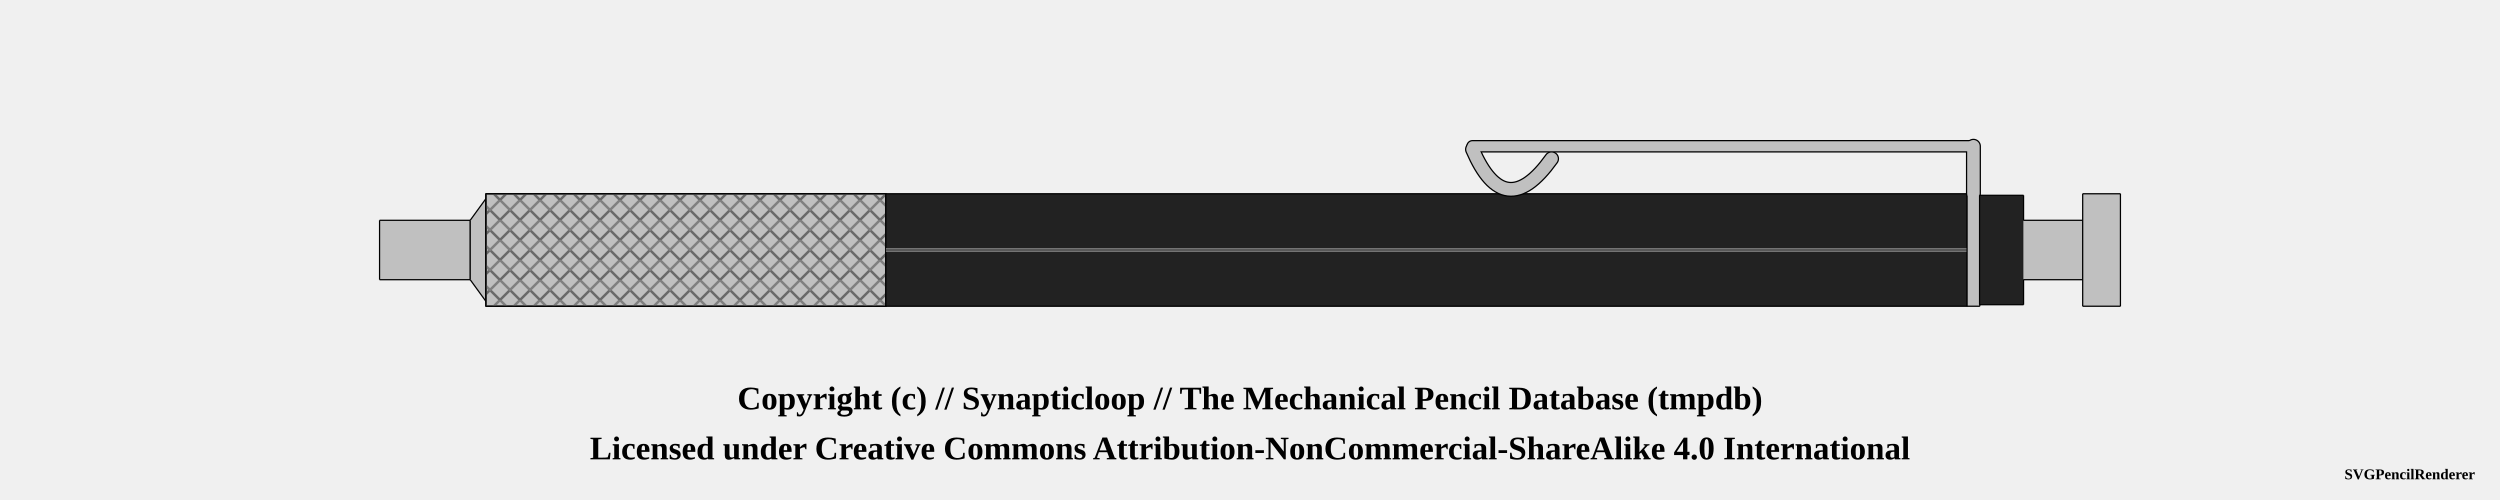
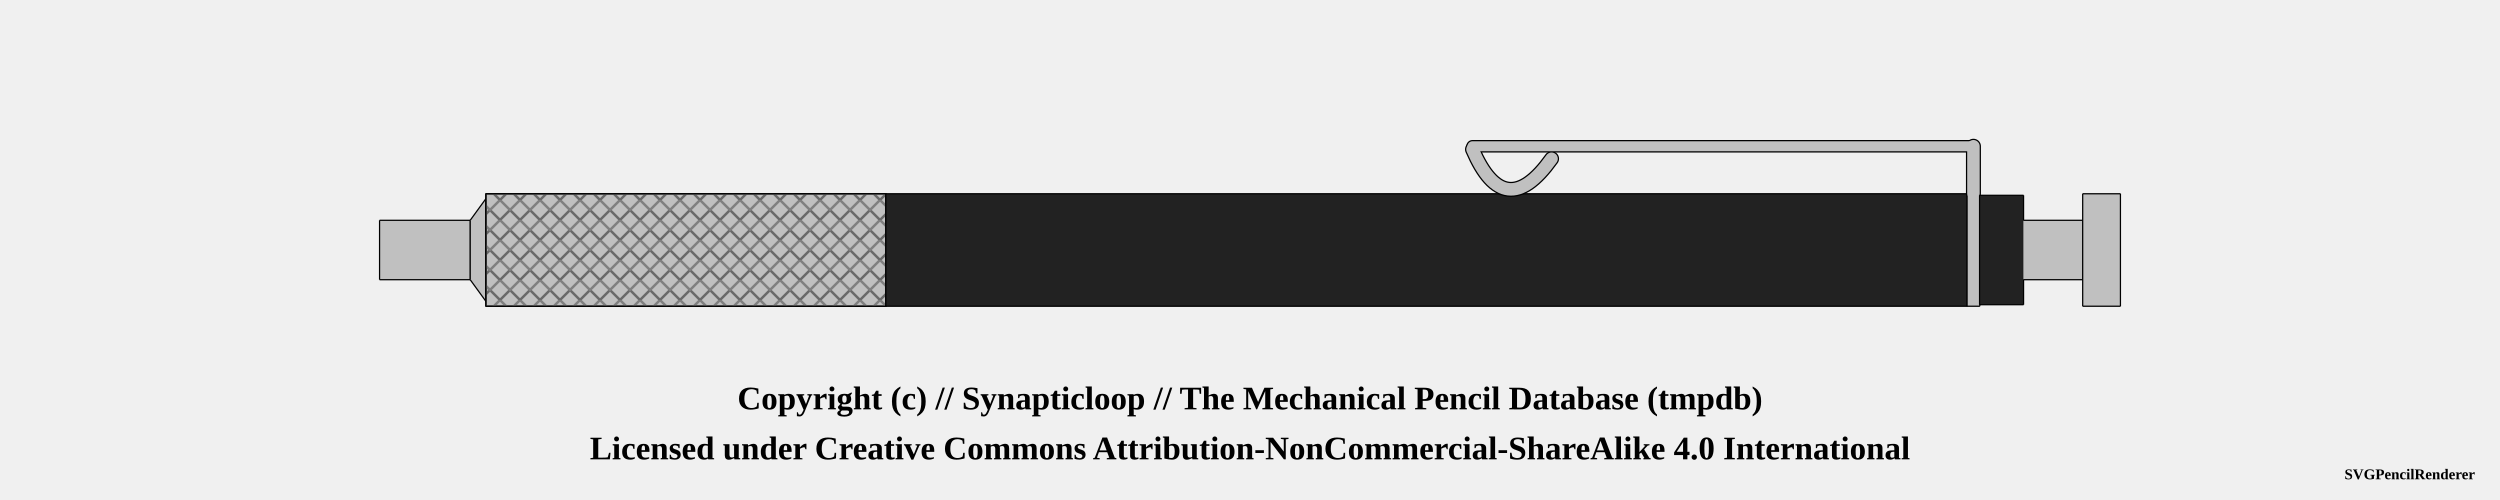
<svg xmlns="http://www.w3.org/2000/svg" width="1000" height="200">
  <pattern id="knurled-large" patternUnits="userSpaceOnUse" width="12" height="12">
    <path stroke="dimgray" stroke-linecap="round" stroke-width="1" d="M 6,6 L 12,12" />
    <path stroke="dimgray" stroke-linecap="round" stroke-width="1" d="M 6,6 L 0,12" />
    <path stroke="gray" stroke-linecap="round" stroke-width="1" d="M 6,6 L 12,0" />
    <path stroke="gray" stroke-linecap="round" stroke-width="1" d="M 6,6 L 0,0" />
  </pattern>
  <pattern id="knurled-small" patternUnits="userSpaceOnUse" width="4" height="4">
    <path stroke="dimgray" stroke-linecap="round" stroke-width="1" d="M 2,2 L 4,4" />
    <path stroke="dimgray" stroke-linecap="round" stroke-width="1" d="M 2,2 L 0,4" />
    <path stroke="gray" stroke-linecap="round" stroke-width="1" d="M 2,2 L 4,0" />
    <path stroke="gray" stroke-linecap="round" stroke-width="1" d="M 2,2 L 0,0" />
  </pattern>
  <pattern id="knurled" patternUnits="userSpaceOnUse" width="8" height="8">
    <path stroke="dimgray" stroke-linecap="round" stroke-width="1" d="M 4,4 L 8,8" />
    <path stroke="dimgray" stroke-linecap="round" stroke-width="1" d="M 4,4 L 0,8" />
    <path stroke="gray" stroke-linecap="round" stroke-width="1" d="M 4,4 L 8,0" />
    <path stroke="gray" stroke-linecap="round" stroke-width="1" d="M 4,4 L 0,0" />
  </pattern>
  <pattern id="lined" patternUnits="userSpaceOnUse" width="3" height="3">
    <path stroke="dimgray" stroke-linecap="round" stroke-width="1" d="M 0,0 L 3,0" />
  </pattern>
  <pattern id="ridged" patternUnits="userSpaceOnUse" width="3" height="3">
    <path stroke="dimgray" stroke-linecap="round" stroke-width="1" d="M 0,0 L 0,3" />
  </pattern>
  <pattern id="spring" patternUnits="userSpaceOnUse" width="8" height="60">
    <path stroke="dimgray" stroke-linecap="round" stroke-width="2" d="M 1,1 L 8,60" />
    <path stroke="white" stroke-linecap="round" stroke-width="1" d="M 1,1 L 8,60" />
  </pattern>
  <g transform="rotate(0 0 0)">
    <path d="M151.825 88.125 L188.175 88.125 L188.175 111.875 L151.825 111.875 L151.825 88.125" stroke-width="0" stroke="none" stroke-linejoin="round" fill="silver" fill-opacity="1" />
    <path d="M151.825 88.125 L188.175 88.125 M188.175 111.875 L151.825 111.875" stroke-width="0.5" stroke="black" stroke-linejoin="round" fill="silver" fill-opacity="1" />
    <path d="M188.175 88.125 L188.175 111.875" stroke-width="0.5" stroke="black" stroke-linejoin="round" fill="silver" fill-opacity="1" />
    <path d="M151.825 88.125 L151.825 111.875" stroke-width="0.5" stroke="black" stroke-linejoin="round" fill="silver" fill-opacity="1" />
    <path d="M188.075 88.125 L194.425 79.375 L194.425 120.625 L188.075 111.875 L188.075 88.125" stroke-width="0" stroke="none" stroke-linejoin="round" fill="silver" fill-opacity="1" />
    <path d="M188.075 88.125 L194.425 79.375 M194.425 120.625 L188.075 111.875" stroke-width="0.5" stroke="black" stroke-linejoin="round" fill="silver" fill-opacity="1" />
    <path d="M194.425 79.375 L194.425 120.625" stroke-width="0.5" stroke="black" stroke-linejoin="round" fill="silver" fill-opacity="1" />
    <path d="M188.075 88.125 L188.075 111.875" stroke-width="0.5" stroke="black" stroke-linejoin="round" fill="silver" fill-opacity="1" />
    <path d="M194.325 77.5 L354.425 77.5 L354.425 122.5 L194.325 122.5 L194.325 77.5" stroke-width="0" stroke="none" stroke-linejoin="round" fill="silver" fill-opacity="1" />
    <path d="M194.325 77.5 L354.425 77.5 M354.425 122.5 L194.325 122.5" stroke-width="0.5" stroke="black" stroke-linejoin="round" fill="silver" fill-opacity="1" />
    <path d="M354.425 77.5 L354.425 122.5" stroke-width="0.5" stroke="black" stroke-linejoin="round" fill="silver" fill-opacity="1" />
    <path d="M194.325 77.5 L194.325 122.5" stroke-width="0.5" stroke="black" stroke-linejoin="round" fill="silver" fill-opacity="1" />
    <path d="M194.375 77.5 L354.375 77.5 L354.375 122.5 L194.375 122.5 Z" stroke-width="0.5" stroke="black" fill="url(#knurled)" />
    <path d="M354.325 77.5 L786.925 77.5 L786.925 122.5 L354.325 122.5 L354.325 77.5" stroke-width="0" stroke="none" stroke-linejoin="round" fill="#222222" fill-opacity="1" />
    <path d="M354.325 77.5 L786.925 77.5 M786.925 122.5 L354.325 122.5" stroke-width="0.5" stroke="black" stroke-linejoin="round" fill="#222222" fill-opacity="1" />
    <path d="M786.925 77.5 L786.925 122.5" stroke-width="0.5" stroke="black" stroke-linejoin="round" fill="#222222" fill-opacity="1" />
    <path d="M354.325 77.5 L354.325 122.5" stroke-width="0.5" stroke="black" stroke-linejoin="round" fill="#222222" fill-opacity="1" />
-     <line x1="354.375" y1="100" x2="786.875" y2="100" stroke-width="1.5" stroke="gray" fill="gray" stroke-opacity="1.0" />
-     <line x1="354.375" y1="100" x2="786.875" y2="100" stroke-width="0.5" stroke="black" fill="none" stroke-opacity="0.5" />
    <path d="M589 59.75 Q601.875 89.75 620.625 63.5" stroke-width="6" stroke="black" fill="none" stroke-linecap="round" />
    <line x1="589" y1="58.5" x2="789.375" y2="58.5" stroke-width="5" stroke="black" fill="dimgray" stroke-linecap="round" />
    <line x1="789.375" y1="58.5" x2="789.375" y2="77.25" stroke-width="6" stroke="black" fill="dimgray" stroke-linecap="round" />
    <path d="M786.825 77.5 L791.925 77.5 L791.925 122.5 L786.825 122.5 L786.825 77.5" stroke-width="0" stroke="none" stroke-linejoin="round" fill="silver" fill-opacity="1" />
    <path d="M786.825 77.5 L791.925 77.5 M791.925 122.5 L786.825 122.5" stroke-width="0.5" stroke="black" stroke-linejoin="round" fill="silver" fill-opacity="1" />
    <path d="M791.925 77.5 L791.925 122.5" stroke-width="0.5" stroke="black" stroke-linejoin="round" fill="silver" fill-opacity="1" />
    <path d="M786.825 77.5 L786.825 122.5" stroke-width="0.5" stroke="black" stroke-linejoin="round" fill="silver" fill-opacity="1" />
    <path d="M589 59.75 Q601.875 89.75 620.625 63.5" stroke-width="5" stroke="silver" fill="none" stroke-linecap="round" />
    <line x1="589" y1="58.5" x2="789.375" y2="58.5" stroke-width="4" stroke="silver" fill="silver" stroke-linecap="round" />
    <line x1="789.375" y1="58.5" x2="789.375" y2="77.25" stroke-width="5" stroke="silver" fill="silver" stroke-linecap="round" />
    <path d="M791.825 78.125 L809.425 78.125 L809.425 121.875 L791.825 121.875 L791.825 78.125" stroke-width="0" stroke="none" stroke-linejoin="round" fill="#222222" fill-opacity="1" />
    <path d="M791.825 78.125 L809.425 78.125 M809.425 121.875 L791.825 121.875" stroke-width="0.5" stroke="black" stroke-linejoin="round" fill="#222222" fill-opacity="1" />
    <path d="M809.425 78.125 L809.425 121.875" stroke-width="0.5" stroke="black" stroke-linejoin="round" fill="#222222" fill-opacity="1" />
    <path d="M791.825 78.125 L791.825 121.875" stroke-width="0.5" stroke="black" stroke-linejoin="round" fill="#222222" fill-opacity="1" />
    <path d="M809.325 88.125 L833.175 88.125 L833.175 111.875 L809.325 111.875 L809.325 88.125" stroke-width="0" stroke="none" stroke-linejoin="round" fill="silver" fill-opacity="1" />
    <path d="M809.325 88.125 L833.175 88.125 M833.175 111.875 L809.325 111.875" stroke-width="0.5" stroke="black" stroke-linejoin="round" fill="silver" fill-opacity="1" />
    <path d="M833.175 88.125 L833.175 111.875" stroke-width="0.5" stroke="black" stroke-linejoin="round" fill="silver" fill-opacity="1" />
    <path d="M833.075 77.5 L848.175 77.5 L848.175 122.5 L833.075 122.5 L833.075 77.5" stroke-width="0" stroke="none" stroke-linejoin="round" fill="silver" fill-opacity="1" />
    <path d="M833.075 77.5 L848.175 77.5 M848.175 122.5 L833.075 122.5" stroke-width="0.5" stroke="black" stroke-linejoin="round" fill="silver" fill-opacity="1" />
    <path d="M848.175 77.5 L848.175 122.5" stroke-width="0.5" stroke="black" stroke-linejoin="round" fill="silver" fill-opacity="1" />
    <path d="M833.075 77.5 L833.075 122.5" stroke-width="0.5" stroke="black" stroke-linejoin="round" fill="silver" fill-opacity="1" />
  </g>
  <text x="50%" y="160" font-size="1.1em" font-weight="bold" text-anchor="middle" dominant-baseline="middle">Copyright (c) // Synapticloop // The Mechanical Pencil Database (tmpdb)</text>
  <text x="50%" y="180" font-size="1.1em" font-weight="bold" text-anchor="middle" dominant-baseline="middle">Licensed under Creative Commons Attribution-NonCommercial-ShareAlike 4.0 International</text>
  <text x="990" y="190" font-size="0.5em" font-weight="bold" text-anchor="end" dominant-baseline="middle">SVGPencilRenderer</text>
</svg>
